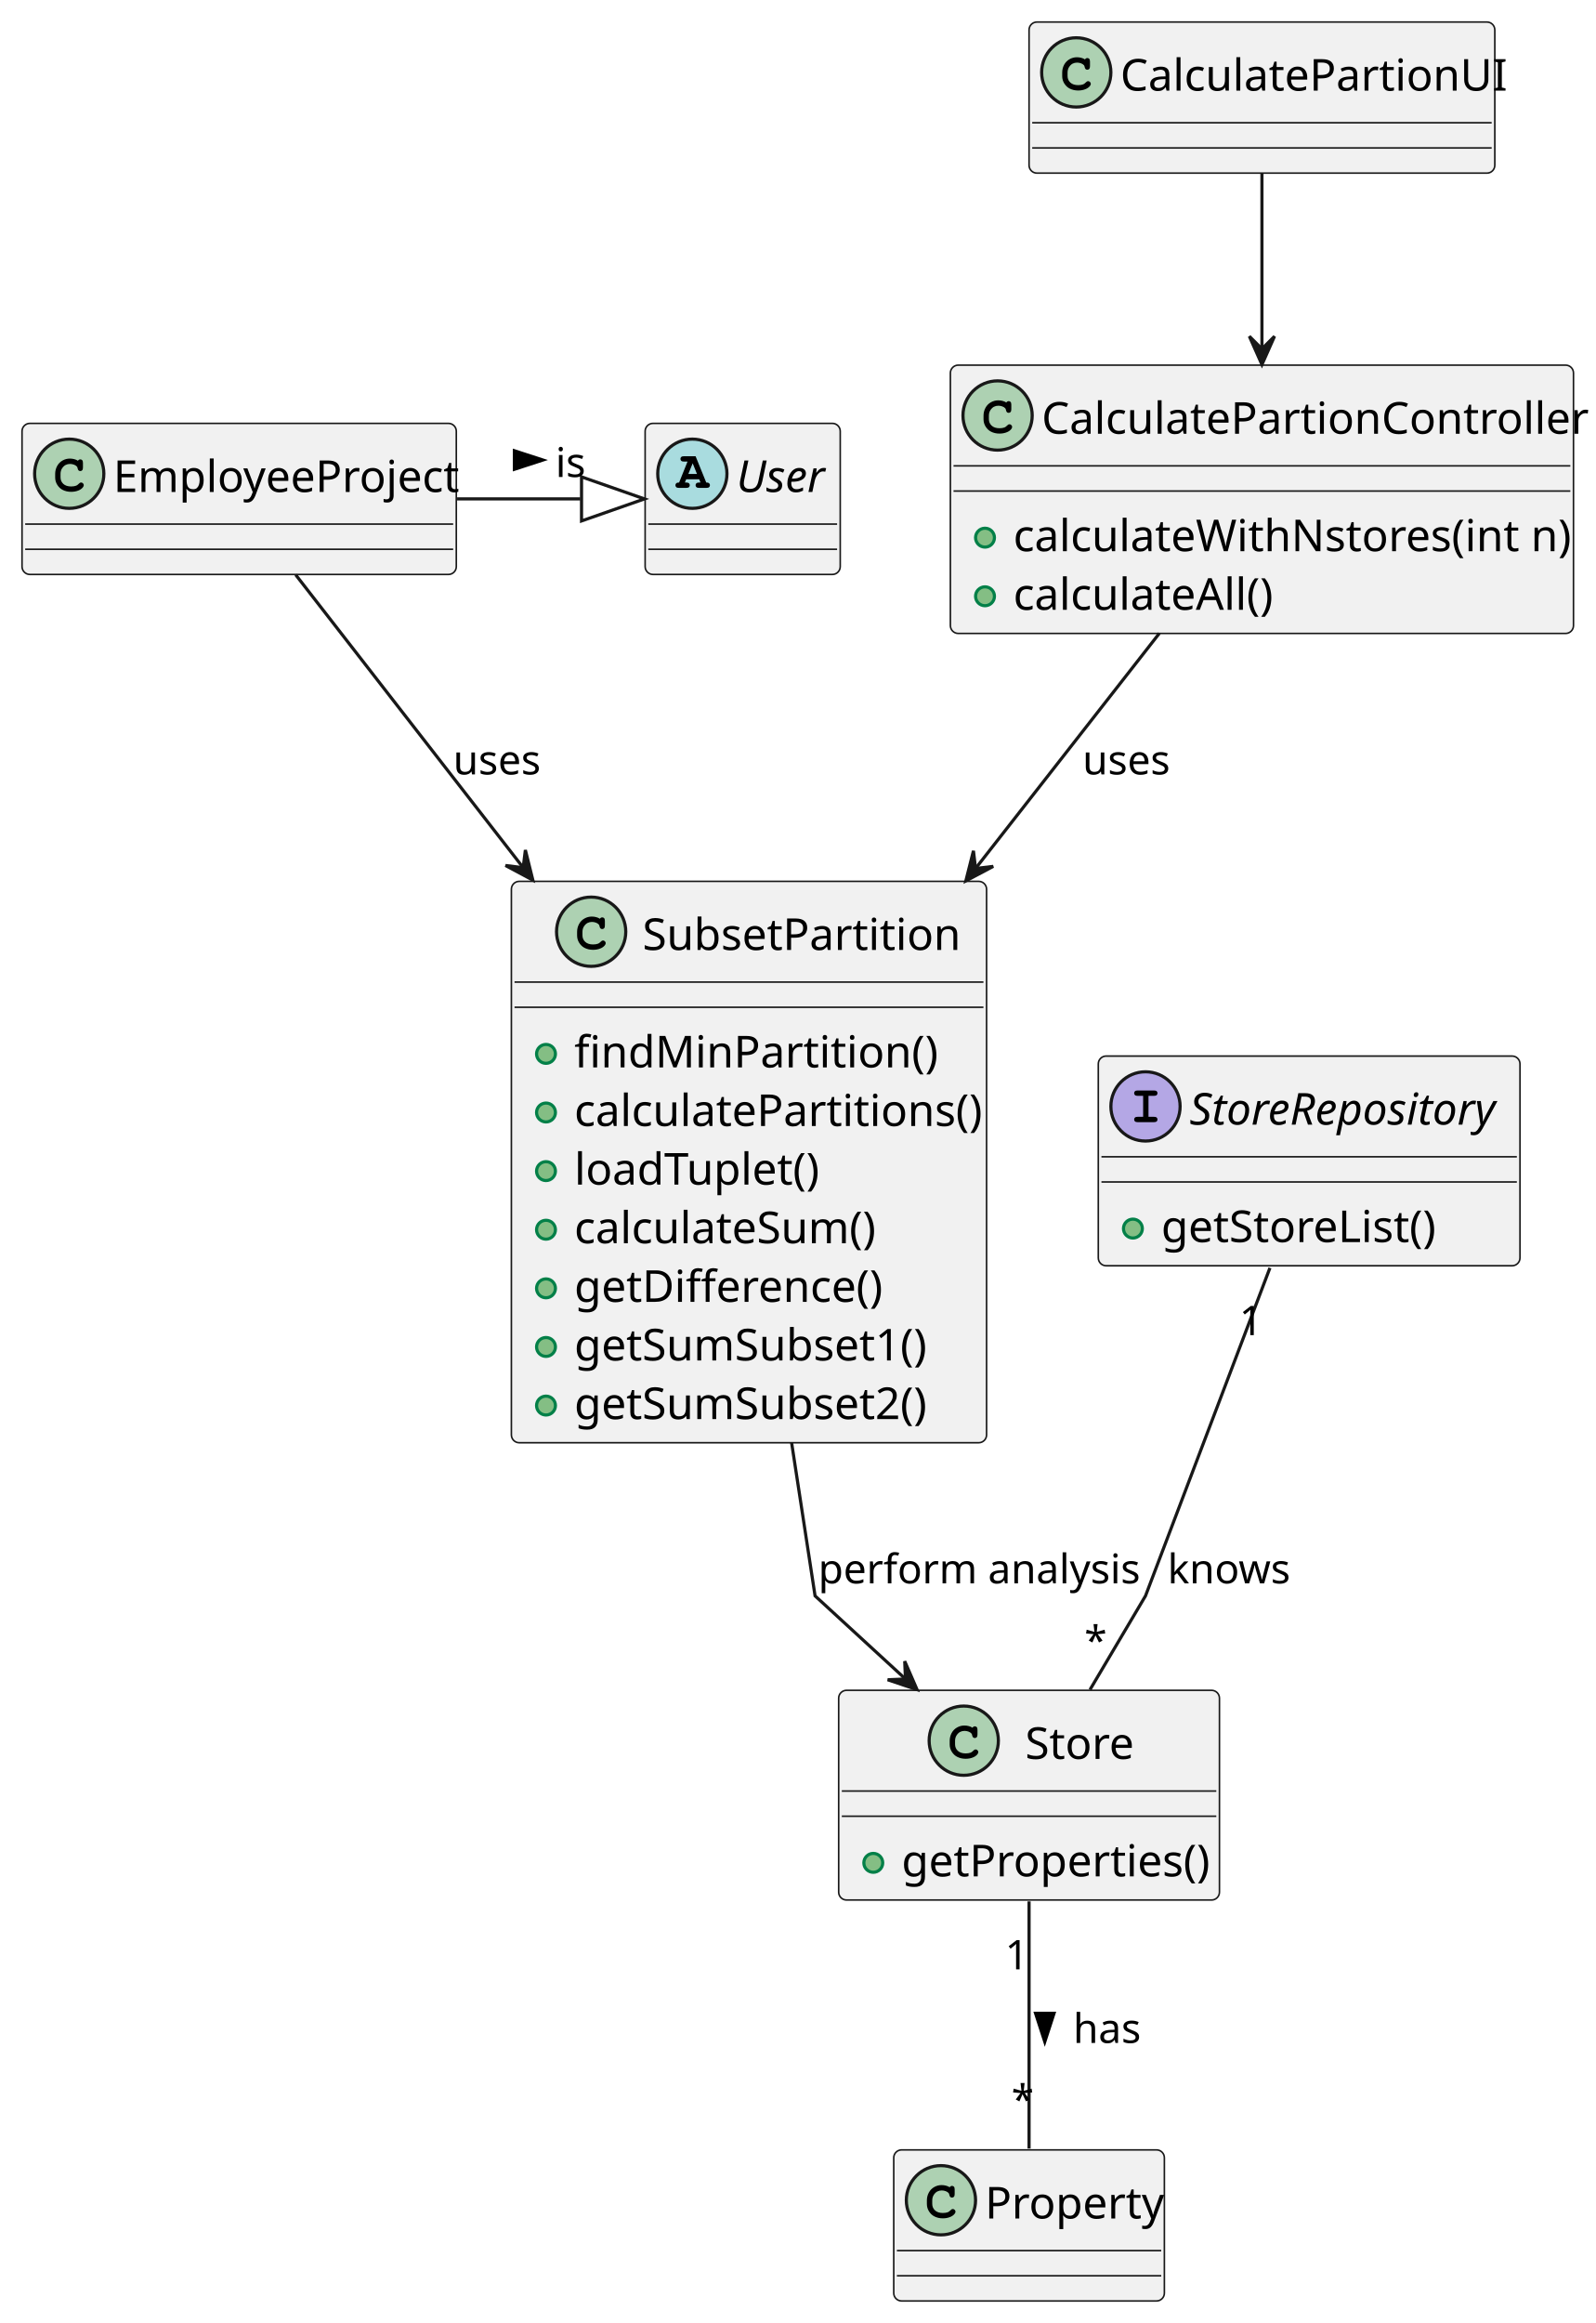
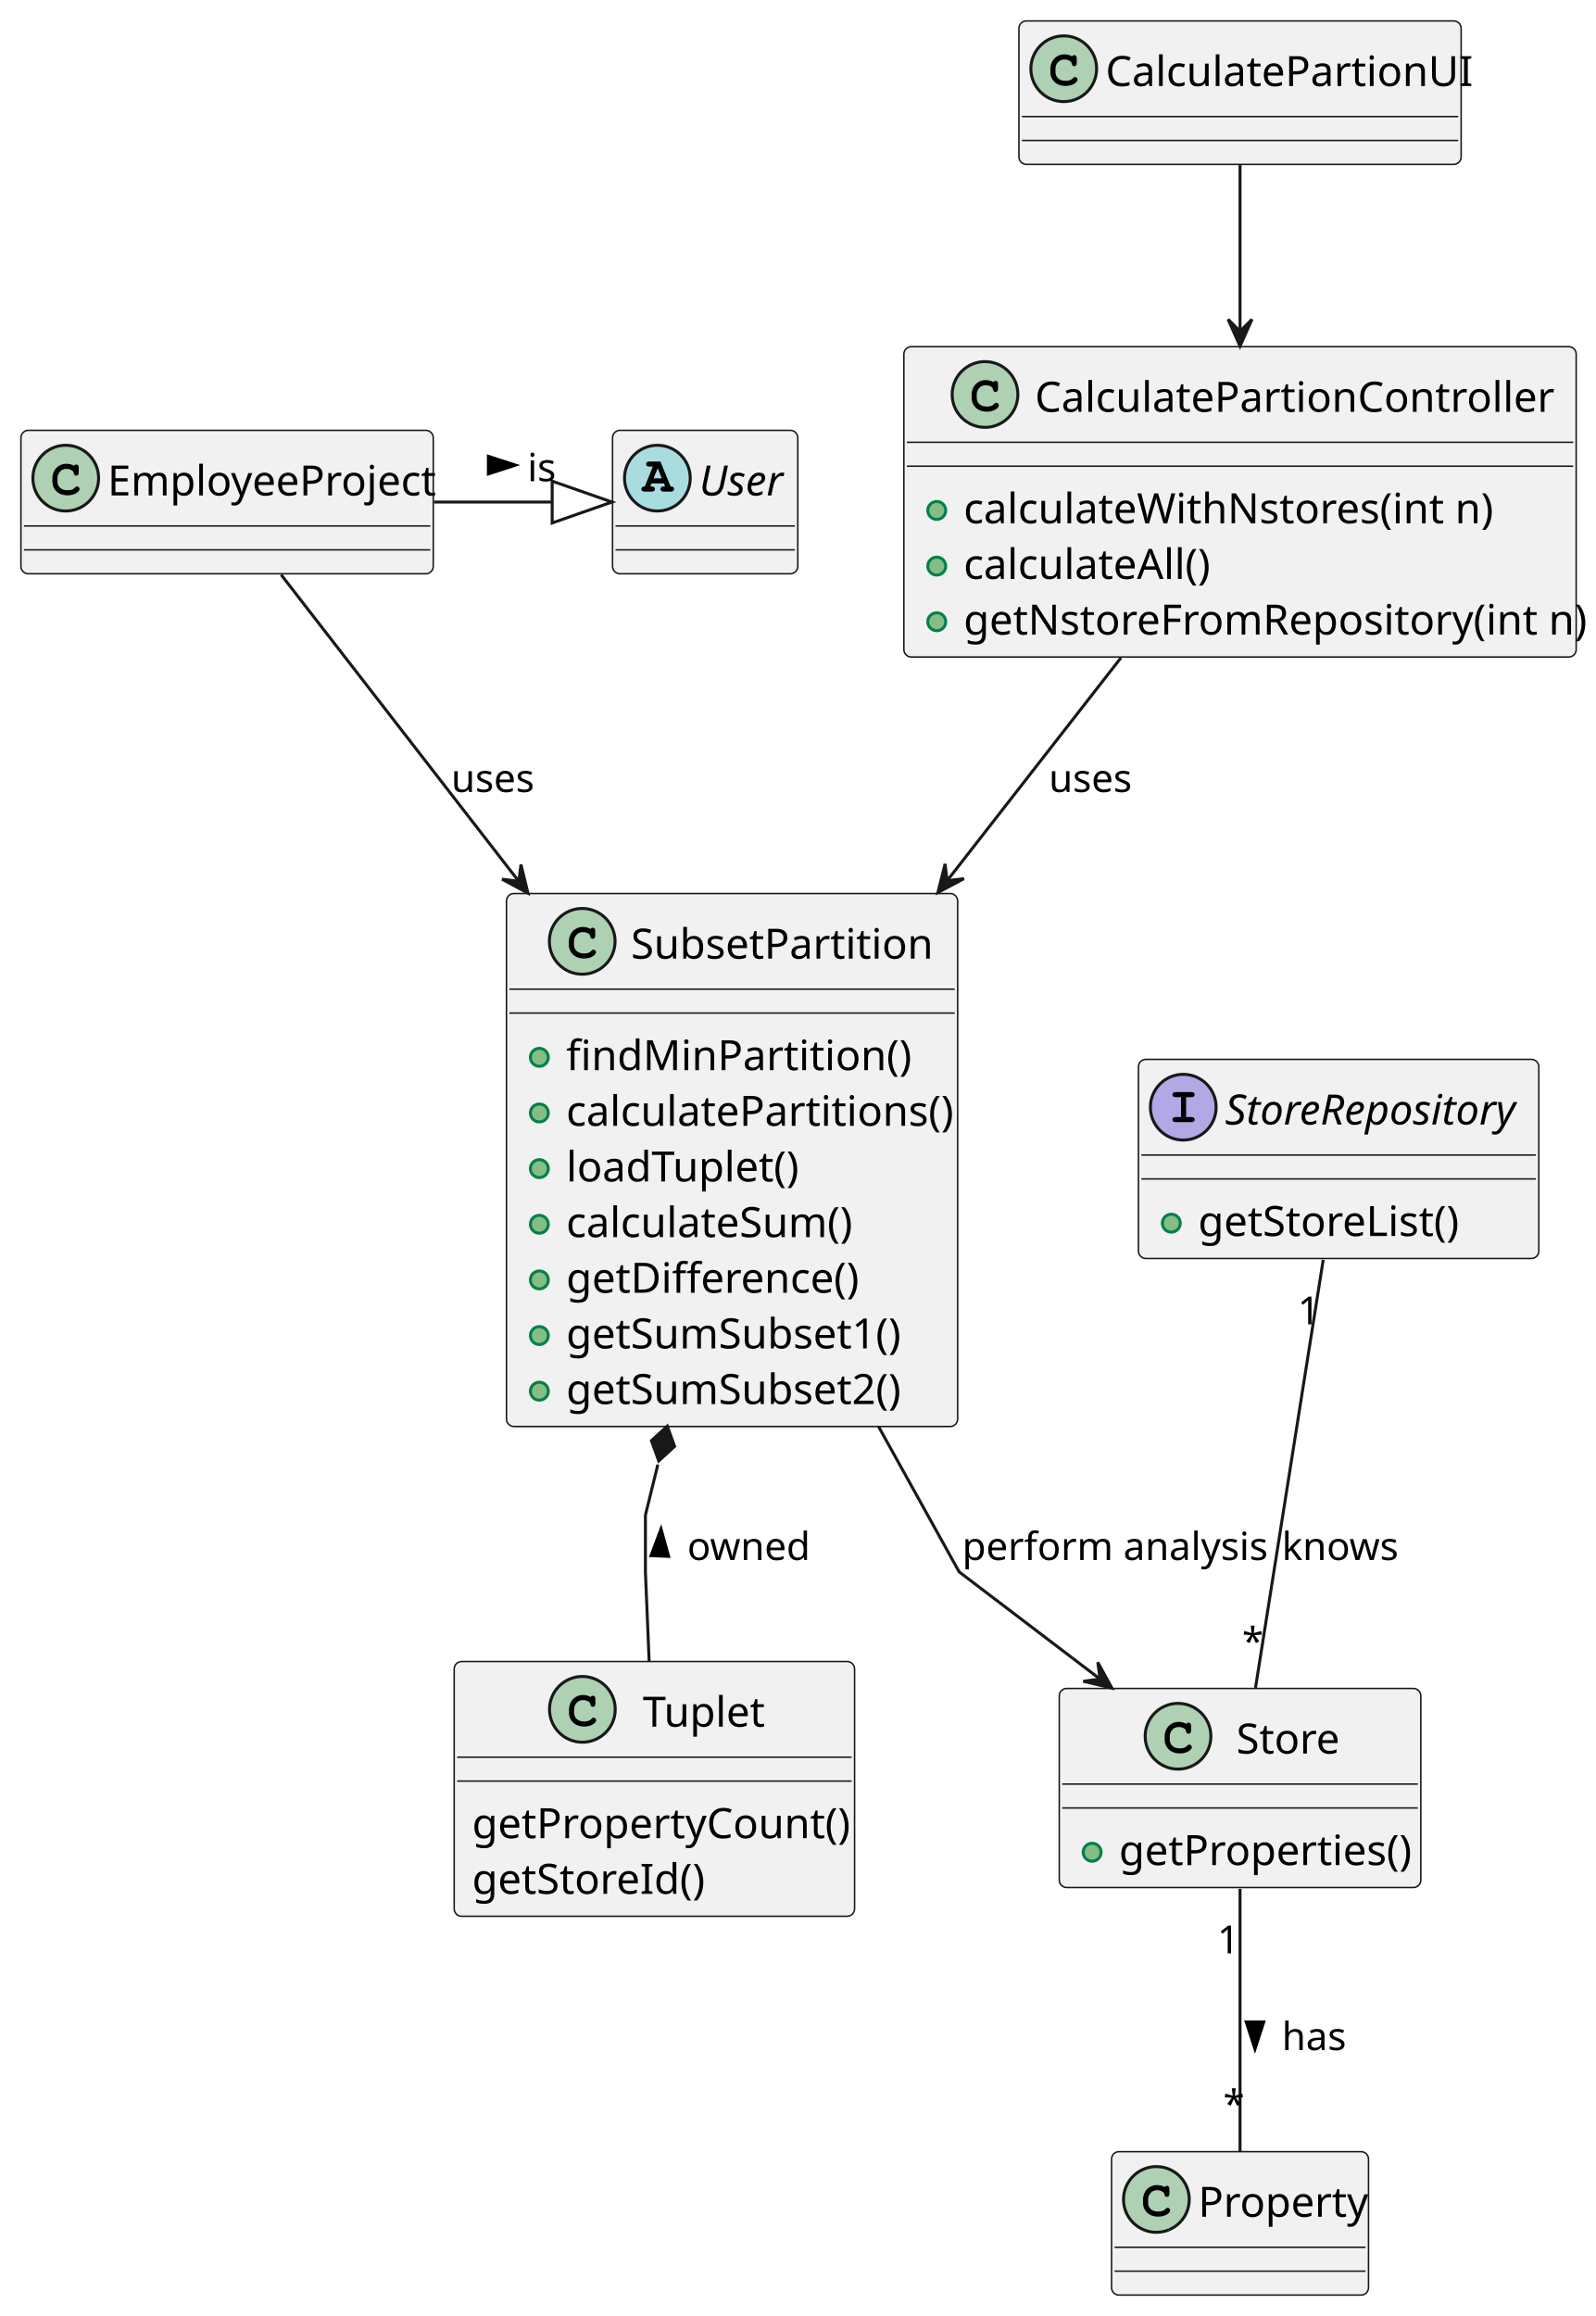
- <svg xmlns="http://www.w3.org/2000/svg" contentStyleType="text/css" height="738px" preserveAspectRatio="none" style="width:507px;height:738px;background:#FFFFFF;" version="1.1" viewBox="0 0 507 738" width="507px" zoomAndPan="magnify">
+ <svg xmlns="http://www.w3.org/2000/svg" contentStyleType="text/css" height="775px" preserveAspectRatio="none" style="width:534px;height:775px;background:#FFFFFF;" version="1.1" viewBox="0 0 534 775" width="534px" zoomAndPan="magnify">
  <defs />
  <g>
    <g id="elem_CalculatePartionUI">
-       <rect codeLine="7" fill="#F1F1F1" height="48" id="CalculatePartionUI" rx="2.5" ry="2.5" style="stroke:#181818;stroke-width:0.5;" width="148" x="327" y="7" />
-       <ellipse cx="342" cy="23" fill="#ADD1B2" rx="11" ry="11" style="stroke:#181818;stroke-width:1.0;" />
-       <path d="M344.766,18.875 Q344.922,18.656 345.109,18.547 Q345.297,18.438 345.516,18.438 Q345.891,18.438 346.125,18.703 Q346.359,18.953 346.359,19.562 L346.359,21.016 Q346.359,21.625 346.125,21.891 Q345.891,22.156 345.516,22.156 Q345.172,22.156 344.969,21.953 Q344.766,21.766 344.656,21.25 Q344.609,20.891 344.422,20.703 Q344.094,20.328 343.484,20.109 Q342.875,19.891 342.25,19.891 Q341.484,19.891 340.844,20.219 Q340.219,20.547 339.719,21.297 Q339.234,22.047 339.234,23.078 L339.234,24.172 Q339.234,25.406 340.125,26.234 Q341.016,27.047 342.609,27.047 Q343.547,27.047 344.203,26.797 Q344.594,26.641 345.016,26.203 Q345.281,25.938 345.422,25.859 Q345.578,25.781 345.781,25.781 Q346.109,25.781 346.359,26.047 Q346.625,26.297 346.625,26.641 Q346.625,26.984 346.281,27.391 Q345.781,27.969 344.984,28.297 Q343.906,28.75 342.609,28.75 Q341.094,28.75 339.891,28.125 Q338.906,27.625 338.219,26.562 Q337.531,25.484 337.531,24.203 L337.531,23.047 Q337.531,21.719 338.141,20.578 Q338.766,19.422 339.859,18.812 Q340.953,18.188 342.188,18.188 Q342.922,18.188 343.562,18.359 Q344.219,18.516 344.766,18.875 Z " fill="#000000" />
-       <text fill="#000000" font-family="sans-serif" font-size="14" lengthAdjust="spacing" textLength="116" x="356" y="28.797">CalculatePartionUI</text>
-       <line style="stroke:#181818;stroke-width:0.5;" x1="328" x2="474" y1="39" y2="39" />
-       <line style="stroke:#181818;stroke-width:0.5;" x1="328" x2="474" y1="47" y2="47" />
+       <rect codeLine="7" fill="#F1F1F1" height="48" id="CalculatePartionUI" rx="2.5" ry="2.5" style="stroke:#181818;stroke-width:0.5;" width="148" x="341" y="7" />
+       <ellipse cx="356" cy="23" fill="#ADD1B2" rx="11" ry="11" style="stroke:#181818;stroke-width:1.0;" />
+       <path d="M358.766,18.875 Q358.922,18.656 359.109,18.547 Q359.297,18.438 359.516,18.438 Q359.891,18.438 360.125,18.703 Q360.359,18.953 360.359,19.562 L360.359,21.016 Q360.359,21.625 360.125,21.891 Q359.891,22.156 359.516,22.156 Q359.172,22.156 358.969,21.953 Q358.766,21.766 358.656,21.25 Q358.609,20.891 358.422,20.703 Q358.094,20.328 357.484,20.109 Q356.875,19.891 356.25,19.891 Q355.484,19.891 354.844,20.219 Q354.219,20.547 353.719,21.297 Q353.234,22.047 353.234,23.078 L353.234,24.172 Q353.234,25.406 354.125,26.234 Q355.016,27.047 356.609,27.047 Q357.547,27.047 358.203,26.797 Q358.594,26.641 359.016,26.203 Q359.281,25.938 359.422,25.859 Q359.578,25.781 359.781,25.781 Q360.109,25.781 360.359,26.047 Q360.625,26.297 360.625,26.641 Q360.625,26.984 360.281,27.391 Q359.781,27.969 358.984,28.297 Q357.906,28.75 356.609,28.75 Q355.094,28.75 353.891,28.125 Q352.906,27.625 352.219,26.562 Q351.531,25.484 351.531,24.203 L351.531,23.047 Q351.531,21.719 352.141,20.578 Q352.766,19.422 353.859,18.812 Q354.953,18.188 356.188,18.188 Q356.922,18.188 357.562,18.359 Q358.219,18.516 358.766,18.875 Z " fill="#000000" />
+       <text fill="#000000" font-family="sans-serif" font-size="14" lengthAdjust="spacing" textLength="116" x="370" y="28.797">CalculatePartionUI</text>
+       <line style="stroke:#181818;stroke-width:0.5;" x1="342" x2="488" y1="39" y2="39" />
+       <line style="stroke:#181818;stroke-width:0.5;" x1="342" x2="488" y1="47" y2="47" />
    </g>
    <g id="elem_CalculatePartionController">
-       <rect codeLine="10" fill="#F1F1F1" height="85.242" id="CalculatePartionController" rx="2.5" ry="2.5" style="stroke:#181818;stroke-width:0.5;" width="198" x="302" y="116" />
-       <ellipse cx="317" cy="132" fill="#ADD1B2" rx="11" ry="11" style="stroke:#181818;stroke-width:1.0;" />
-       <path d="M319.766,127.875 Q319.922,127.656 320.109,127.547 Q320.297,127.438 320.516,127.438 Q320.891,127.438 321.125,127.703 Q321.359,127.953 321.359,128.562 L321.359,130.016 Q321.359,130.625 321.125,130.891 Q320.891,131.156 320.516,131.156 Q320.172,131.156 319.969,130.953 Q319.766,130.766 319.656,130.25 Q319.609,129.891 319.422,129.703 Q319.094,129.328 318.484,129.109 Q317.875,128.891 317.25,128.891 Q316.484,128.891 315.844,129.219 Q315.219,129.547 314.719,130.297 Q314.234,131.047 314.234,132.078 L314.234,133.172 Q314.234,134.406 315.125,135.234 Q316.016,136.047 317.609,136.047 Q318.547,136.047 319.203,135.797 Q319.594,135.641 320.016,135.203 Q320.281,134.938 320.422,134.859 Q320.578,134.781 320.781,134.781 Q321.109,134.781 321.359,135.047 Q321.625,135.297 321.625,135.641 Q321.625,135.984 321.281,136.391 Q320.781,136.969 319.984,137.297 Q318.906,137.75 317.609,137.75 Q316.094,137.75 314.891,137.125 Q313.906,136.625 313.219,135.562 Q312.531,134.484 312.531,133.203 L312.531,132.047 Q312.531,130.719 313.141,129.578 Q313.766,128.422 314.859,127.812 Q315.953,127.188 317.188,127.188 Q317.922,127.188 318.562,127.359 Q319.219,127.516 319.766,127.875 Z " fill="#000000" />
-       <text fill="#000000" font-family="sans-serif" font-size="14" lengthAdjust="spacing" textLength="166" x="331" y="137.797">CalculatePartionController</text>
-       <line style="stroke:#181818;stroke-width:0.5;" x1="303" x2="499" y1="148" y2="148" />
-       <line style="stroke:#181818;stroke-width:0.5;" x1="303" x2="499" y1="156" y2="156" />
-       <ellipse cx="313" cy="170.81" fill="#84BE84" rx="3" ry="3" style="stroke:#038048;stroke-width:1.0;" />
-       <text fill="#000000" font-family="sans-serif" font-size="14" lengthAdjust="spacing" textLength="169" x="322" y="175.107">calculateWithNstores(int n)</text>
-       <ellipse cx="313" cy="189.432" fill="#84BE84" rx="3" ry="3" style="stroke:#038048;stroke-width:1.0;" />
-       <text fill="#000000" font-family="sans-serif" font-size="14" lengthAdjust="spacing" textLength="81" x="322" y="193.728">calculateAll()</text>
+       <rect codeLine="10" fill="#F1F1F1" height="103.863" id="CalculatePartionController" rx="2.5" ry="2.5" style="stroke:#181818;stroke-width:0.5;" width="225" x="302.5" y="116" />
+       <ellipse cx="329.65" cy="132" fill="#ADD1B2" rx="11" ry="11" style="stroke:#181818;stroke-width:1.0;" />
+       <path d="M332.416,127.875 Q332.572,127.656 332.759,127.547 Q332.947,127.438 333.166,127.438 Q333.541,127.438 333.775,127.703 Q334.009,127.953 334.009,128.562 L334.009,130.016 Q334.009,130.625 333.775,130.891 Q333.541,131.156 333.166,131.156 Q332.822,131.156 332.619,130.953 Q332.416,130.766 332.306,130.25 Q332.259,129.891 332.072,129.703 Q331.744,129.328 331.134,129.109 Q330.525,128.891 329.9,128.891 Q329.134,128.891 328.494,129.219 Q327.869,129.547 327.369,130.297 Q326.884,131.047 326.884,132.078 L326.884,133.172 Q326.884,134.406 327.775,135.234 Q328.666,136.047 330.259,136.047 Q331.197,136.047 331.853,135.797 Q332.244,135.641 332.666,135.203 Q332.931,134.938 333.072,134.859 Q333.228,134.781 333.431,134.781 Q333.759,134.781 334.009,135.047 Q334.275,135.297 334.275,135.641 Q334.275,135.984 333.931,136.391 Q333.431,136.969 332.634,137.297 Q331.556,137.75 330.259,137.75 Q328.744,137.75 327.541,137.125 Q326.556,136.625 325.869,135.562 Q325.181,134.484 325.181,133.203 L325.181,132.047 Q325.181,130.719 325.791,129.578 Q326.416,128.422 327.509,127.812 Q328.603,127.188 329.837,127.188 Q330.572,127.188 331.212,127.359 Q331.869,127.516 332.416,127.875 Z " fill="#000000" />
+       <text fill="#000000" font-family="sans-serif" font-size="14" lengthAdjust="spacing" textLength="166" x="346.35" y="137.797">CalculatePartionController</text>
+       <line style="stroke:#181818;stroke-width:0.5;" x1="303.5" x2="526.5" y1="148" y2="148" />
+       <line style="stroke:#181818;stroke-width:0.5;" x1="303.5" x2="526.5" y1="156" y2="156" />
+       <ellipse cx="313.5" cy="170.81" fill="#84BE84" rx="3" ry="3" style="stroke:#038048;stroke-width:1.0;" />
+       <text fill="#000000" font-family="sans-serif" font-size="14" lengthAdjust="spacing" textLength="169" x="322.5" y="175.107">calculateWithNstores(int n)</text>
+       <ellipse cx="313.5" cy="189.432" fill="#84BE84" rx="3" ry="3" style="stroke:#038048;stroke-width:1.0;" />
+       <text fill="#000000" font-family="sans-serif" font-size="14" lengthAdjust="spacing" textLength="81" x="322.5" y="193.728">calculateAll()</text>
+       <ellipse cx="313.5" cy="208.053" fill="#84BE84" rx="3" ry="3" style="stroke:#038048;stroke-width:1.0;" />
+       <text fill="#000000" font-family="sans-serif" font-size="14" lengthAdjust="spacing" textLength="199" x="322.5" y="212.35">getNstoreFromRepository(int n)</text>
    </g>
    <g id="elem_EmployeeProject">
-       <rect codeLine="16" fill="#F1F1F1" height="48" id="EmployeeProject" rx="2.5" ry="2.5" style="stroke:#181818;stroke-width:0.5;" width="138" x="7" y="134.5" />
-       <ellipse cx="22" cy="150.5" fill="#ADD1B2" rx="11" ry="11" style="stroke:#181818;stroke-width:1.0;" />
-       <path d="M24.766,146.375 Q24.922,146.156 25.109,146.047 Q25.297,145.938 25.516,145.938 Q25.891,145.938 26.125,146.203 Q26.359,146.453 26.359,147.062 L26.359,148.516 Q26.359,149.125 26.125,149.391 Q25.891,149.656 25.516,149.656 Q25.172,149.656 24.969,149.453 Q24.766,149.266 24.656,148.75 Q24.609,148.391 24.422,148.203 Q24.094,147.828 23.484,147.609 Q22.875,147.391 22.25,147.391 Q21.484,147.391 20.844,147.719 Q20.219,148.047 19.719,148.797 Q19.234,149.547 19.234,150.578 L19.234,151.672 Q19.234,152.906 20.125,153.734 Q21.016,154.547 22.609,154.547 Q23.547,154.547 24.203,154.297 Q24.594,154.141 25.016,153.703 Q25.281,153.438 25.422,153.359 Q25.578,153.281 25.781,153.281 Q26.109,153.281 26.359,153.547 Q26.625,153.797 26.625,154.141 Q26.625,154.484 26.281,154.891 Q25.781,155.469 24.984,155.797 Q23.906,156.25 22.609,156.25 Q21.094,156.25 19.891,155.625 Q18.906,155.125 18.219,154.062 Q17.531,152.984 17.531,151.703 L17.531,150.547 Q17.531,149.219 18.141,148.078 Q18.766,146.922 19.859,146.312 Q20.953,145.688 22.188,145.688 Q22.922,145.688 23.562,145.859 Q24.219,146.016 24.766,146.375 Z " fill="#000000" />
-       <text fill="#000000" font-family="sans-serif" font-size="14" lengthAdjust="spacing" textLength="106" x="36" y="156.297">EmployeeProject</text>
-       <line style="stroke:#181818;stroke-width:0.5;" x1="8" x2="144" y1="166.5" y2="166.5" />
-       <line style="stroke:#181818;stroke-width:0.5;" x1="8" x2="144" y1="174.5" y2="174.5" />
+       <rect codeLine="17" fill="#F1F1F1" height="48" id="EmployeeProject" rx="2.5" ry="2.5" style="stroke:#181818;stroke-width:0.5;" width="138" x="7" y="144" />
+       <ellipse cx="22" cy="160" fill="#ADD1B2" rx="11" ry="11" style="stroke:#181818;stroke-width:1.0;" />
+       <path d="M24.766,155.875 Q24.922,155.656 25.109,155.547 Q25.297,155.438 25.516,155.438 Q25.891,155.438 26.125,155.703 Q26.359,155.953 26.359,156.562 L26.359,158.016 Q26.359,158.625 26.125,158.891 Q25.891,159.156 25.516,159.156 Q25.172,159.156 24.969,158.953 Q24.766,158.766 24.656,158.25 Q24.609,157.891 24.422,157.703 Q24.094,157.328 23.484,157.109 Q22.875,156.891 22.25,156.891 Q21.484,156.891 20.844,157.219 Q20.219,157.547 19.719,158.297 Q19.234,159.047 19.234,160.078 L19.234,161.172 Q19.234,162.406 20.125,163.234 Q21.016,164.047 22.609,164.047 Q23.547,164.047 24.203,163.797 Q24.594,163.641 25.016,163.203 Q25.281,162.938 25.422,162.859 Q25.578,162.781 25.781,162.781 Q26.109,162.781 26.359,163.047 Q26.625,163.297 26.625,163.641 Q26.625,163.984 26.281,164.391 Q25.781,164.969 24.984,165.297 Q23.906,165.75 22.609,165.75 Q21.094,165.75 19.891,165.125 Q18.906,164.625 18.219,163.562 Q17.531,162.484 17.531,161.203 L17.531,160.047 Q17.531,158.719 18.141,157.578 Q18.766,156.422 19.859,155.812 Q20.953,155.188 22.188,155.188 Q22.922,155.188 23.562,155.359 Q24.219,155.516 24.766,155.875 Z " fill="#000000" />
+       <text fill="#000000" font-family="sans-serif" font-size="14" lengthAdjust="spacing" textLength="106" x="36" y="165.797">EmployeeProject</text>
+       <line style="stroke:#181818;stroke-width:0.5;" x1="8" x2="144" y1="176" y2="176" />
+       <line style="stroke:#181818;stroke-width:0.5;" x1="8" x2="144" y1="184" y2="184" />
    </g>
    <g id="elem_User">
-       <rect codeLine="18" fill="#F1F1F1" height="48" id="User" rx="2.5" ry="2.5" style="stroke:#181818;stroke-width:0.5;" width="62" x="205" y="134.5" />
-       <ellipse cx="220" cy="150.5" fill="#A9DCDF" rx="11" ry="11" style="stroke:#181818;stroke-width:1.0;" />
-       <path d="M222.188,152.266 L218.047,152.266 L217.625,153.297 L218.047,153.297 Q218.656,153.297 218.922,153.531 Q219.188,153.766 219.188,154.156 Q219.188,154.531 218.922,154.766 Q218.656,155 218.047,155 L215.75,155 Q215.141,155 214.891,154.766 Q214.625,154.531 214.625,154.141 Q214.625,153.766 214.906,153.531 Q215.172,153.281 215.797,153.297 L218.469,146.641 L217.359,146.641 Q216.75,146.641 216.484,146.406 Q216.219,146.172 216.219,145.781 Q216.219,145.406 216.484,145.172 Q216.75,144.938 217.359,144.938 L221.031,144.938 L224.422,153.297 Q225.016,153.297 225.203,153.438 Q225.594,153.703 225.594,154.156 Q225.594,154.531 225.328,154.766 Q225.078,155 224.469,155 L222.172,155 Q221.562,155 221.297,154.766 Q221.031,154.531 221.031,154.141 Q221.031,153.766 221.297,153.531 Q221.562,153.297 222.172,153.297 L222.594,153.297 L222.188,152.266 Z M221.469,150.562 L220.109,147.188 L218.734,150.562 L221.469,150.562 Z " fill="#000000" />
-       <text fill="#000000" font-family="sans-serif" font-size="14" font-style="italic" lengthAdjust="spacing" textLength="30" x="234" y="156.297">User</text>
-       <line style="stroke:#181818;stroke-width:0.5;" x1="206" x2="266" y1="166.5" y2="166.5" />
-       <line style="stroke:#181818;stroke-width:0.5;" x1="206" x2="266" y1="174.5" y2="174.5" />
+       <rect codeLine="19" fill="#F1F1F1" height="48" id="User" rx="2.5" ry="2.5" style="stroke:#181818;stroke-width:0.5;" width="62" x="205" y="144" />
+       <ellipse cx="220" cy="160" fill="#A9DCDF" rx="11" ry="11" style="stroke:#181818;stroke-width:1.0;" />
+       <path d="M222.188,161.766 L218.047,161.766 L217.625,162.797 L218.047,162.797 Q218.656,162.797 218.922,163.031 Q219.188,163.266 219.188,163.656 Q219.188,164.031 218.922,164.266 Q218.656,164.5 218.047,164.5 L215.75,164.5 Q215.141,164.5 214.891,164.266 Q214.625,164.031 214.625,163.641 Q214.625,163.266 214.906,163.031 Q215.172,162.781 215.797,162.797 L218.469,156.141 L217.359,156.141 Q216.75,156.141 216.484,155.906 Q216.219,155.672 216.219,155.281 Q216.219,154.906 216.484,154.672 Q216.75,154.438 217.359,154.438 L221.031,154.438 L224.422,162.797 Q225.016,162.797 225.203,162.938 Q225.594,163.203 225.594,163.656 Q225.594,164.031 225.328,164.266 Q225.078,164.5 224.469,164.5 L222.172,164.5 Q221.562,164.5 221.297,164.266 Q221.031,164.031 221.031,163.641 Q221.031,163.266 221.297,163.031 Q221.562,162.797 222.172,162.797 L222.594,162.797 L222.188,161.766 Z M221.469,160.062 L220.109,156.688 L218.734,160.062 L221.469,160.062 Z " fill="#000000" />
+       <text fill="#000000" font-family="sans-serif" font-size="14" font-style="italic" lengthAdjust="spacing" textLength="30" x="234" y="165.797">User</text>
+       <line style="stroke:#181818;stroke-width:0.5;" x1="206" x2="266" y1="176" y2="176" />
+       <line style="stroke:#181818;stroke-width:0.5;" x1="206" x2="266" y1="184" y2="184" />
    </g>
    <g id="elem_Store">
-       <rect codeLine="22" fill="#F1F1F1" height="66.621" id="Store" rx="2.5" ry="2.5" style="stroke:#181818;stroke-width:0.5;" width="121" x="266.5" y="537" />
-       <ellipse cx="306.25" cy="553" fill="#ADD1B2" rx="11" ry="11" style="stroke:#181818;stroke-width:1.0;" />
-       <path d="M309.016,548.875 Q309.172,548.656 309.359,548.547 Q309.547,548.438 309.766,548.438 Q310.141,548.438 310.375,548.703 Q310.609,548.953 310.609,549.562 L310.609,551.016 Q310.609,551.625 310.375,551.891 Q310.141,552.156 309.766,552.156 Q309.422,552.156 309.219,551.953 Q309.016,551.766 308.906,551.25 Q308.859,550.891 308.672,550.703 Q308.344,550.328 307.734,550.109 Q307.125,549.891 306.5,549.891 Q305.734,549.891 305.094,550.219 Q304.469,550.547 303.969,551.297 Q303.484,552.047 303.484,553.078 L303.484,554.172 Q303.484,555.406 304.375,556.234 Q305.266,557.047 306.859,557.047 Q307.797,557.047 308.453,556.797 Q308.844,556.641 309.266,556.203 Q309.531,555.938 309.672,555.859 Q309.828,555.781 310.031,555.781 Q310.359,555.781 310.609,556.047 Q310.875,556.297 310.875,556.641 Q310.875,556.984 310.531,557.391 Q310.031,557.969 309.234,558.297 Q308.156,558.75 306.859,558.75 Q305.344,558.75 304.141,558.125 Q303.156,557.625 302.469,556.562 Q301.781,555.484 301.781,554.203 L301.781,553.047 Q301.781,551.719 302.391,550.578 Q303.016,549.422 304.109,548.812 Q305.203,548.188 306.438,548.188 Q307.172,548.188 307.812,548.359 Q308.469,548.516 309.016,548.875 Z " fill="#000000" />
-       <text fill="#000000" font-family="sans-serif" font-size="14" lengthAdjust="spacing" textLength="34" x="325.75" y="558.797">Store</text>
-       <line style="stroke:#181818;stroke-width:0.5;" x1="267.5" x2="386.5" y1="569" y2="569" />
-       <line style="stroke:#181818;stroke-width:0.5;" x1="267.5" x2="386.5" y1="577" y2="577" />
-       <ellipse cx="277.5" cy="591.811" fill="#84BE84" rx="3" ry="3" style="stroke:#038048;stroke-width:1.0;" />
-       <text fill="#000000" font-family="sans-serif" font-size="14" lengthAdjust="spacing" textLength="95" x="286.5" y="596.107">getProperties()</text>
+       <rect codeLine="23" fill="#F1F1F1" height="66.621" id="Store" rx="2.5" ry="2.5" style="stroke:#181818;stroke-width:0.5;" width="121" x="354.5" y="565" />
+       <ellipse cx="394.25" cy="581" fill="#ADD1B2" rx="11" ry="11" style="stroke:#181818;stroke-width:1.0;" />
+       <path d="M397.016,576.875 Q397.172,576.656 397.359,576.547 Q397.547,576.438 397.766,576.438 Q398.141,576.438 398.375,576.703 Q398.609,576.953 398.609,577.562 L398.609,579.016 Q398.609,579.625 398.375,579.891 Q398.141,580.156 397.766,580.156 Q397.422,580.156 397.219,579.953 Q397.016,579.766 396.906,579.25 Q396.859,578.891 396.672,578.703 Q396.344,578.328 395.734,578.109 Q395.125,577.891 394.5,577.891 Q393.734,577.891 393.094,578.219 Q392.469,578.547 391.969,579.297 Q391.484,580.047 391.484,581.078 L391.484,582.172 Q391.484,583.406 392.375,584.234 Q393.266,585.047 394.859,585.047 Q395.797,585.047 396.453,584.797 Q396.844,584.641 397.266,584.203 Q397.531,583.938 397.672,583.859 Q397.828,583.781 398.031,583.781 Q398.359,583.781 398.609,584.047 Q398.875,584.297 398.875,584.641 Q398.875,584.984 398.531,585.391 Q398.031,585.969 397.234,586.297 Q396.156,586.75 394.859,586.75 Q393.344,586.75 392.141,586.125 Q391.156,585.625 390.469,584.562 Q389.781,583.484 389.781,582.203 L389.781,581.047 Q389.781,579.719 390.391,578.578 Q391.016,577.422 392.109,576.812 Q393.203,576.188 394.438,576.188 Q395.172,576.188 395.812,576.359 Q396.469,576.516 397.016,576.875 Z " fill="#000000" />
+       <text fill="#000000" font-family="sans-serif" font-size="14" lengthAdjust="spacing" textLength="34" x="413.75" y="586.797">Store</text>
+       <line style="stroke:#181818;stroke-width:0.5;" x1="355.5" x2="474.5" y1="597" y2="597" />
+       <line style="stroke:#181818;stroke-width:0.5;" x1="355.5" x2="474.5" y1="605" y2="605" />
+       <ellipse cx="365.5" cy="619.811" fill="#84BE84" rx="3" ry="3" style="stroke:#038048;stroke-width:1.0;" />
+       <text fill="#000000" font-family="sans-serif" font-size="14" lengthAdjust="spacing" textLength="95" x="374.5" y="624.107">getProperties()</text>
    </g>
    <g id="elem_Property">
-       <rect codeLine="26" fill="#F1F1F1" height="48" id="Property" rx="2.5" ry="2.5" style="stroke:#181818;stroke-width:0.5;" width="86" x="284" y="683" />
-       <ellipse cx="299" cy="699" fill="#ADD1B2" rx="11" ry="11" style="stroke:#181818;stroke-width:1.0;" />
-       <path d="M301.766,694.875 Q301.922,694.656 302.109,694.547 Q302.297,694.438 302.516,694.438 Q302.891,694.438 303.125,694.703 Q303.359,694.953 303.359,695.562 L303.359,697.016 Q303.359,697.625 303.125,697.891 Q302.891,698.156 302.516,698.156 Q302.172,698.156 301.969,697.953 Q301.766,697.766 301.656,697.25 Q301.609,696.891 301.422,696.703 Q301.094,696.328 300.484,696.109 Q299.875,695.891 299.25,695.891 Q298.484,695.891 297.844,696.219 Q297.219,696.547 296.719,697.297 Q296.234,698.047 296.234,699.078 L296.234,700.172 Q296.234,701.406 297.125,702.234 Q298.016,703.047 299.609,703.047 Q300.547,703.047 301.203,702.797 Q301.594,702.641 302.016,702.203 Q302.281,701.938 302.422,701.859 Q302.578,701.781 302.781,701.781 Q303.109,701.781 303.359,702.047 Q303.625,702.297 303.625,702.641 Q303.625,702.984 303.281,703.391 Q302.781,703.969 301.984,704.297 Q300.906,704.75 299.609,704.75 Q298.094,704.75 296.891,704.125 Q295.906,703.625 295.219,702.562 Q294.531,701.484 294.531,700.203 L294.531,699.047 Q294.531,697.719 295.141,696.578 Q295.766,695.422 296.859,694.812 Q297.953,694.188 299.188,694.188 Q299.922,694.188 300.562,694.359 Q301.219,694.516 301.766,694.875 Z " fill="#000000" />
-       <text fill="#000000" font-family="sans-serif" font-size="14" lengthAdjust="spacing" textLength="54" x="313" y="704.797">Property</text>
-       <line style="stroke:#181818;stroke-width:0.5;" x1="285" x2="369" y1="715" y2="715" />
-       <line style="stroke:#181818;stroke-width:0.5;" x1="285" x2="369" y1="723" y2="723" />
+       <rect codeLine="27" fill="#F1F1F1" height="48" id="Property" rx="2.5" ry="2.5" style="stroke:#181818;stroke-width:0.5;" width="86" x="372" y="720" />
+       <ellipse cx="387" cy="736" fill="#ADD1B2" rx="11" ry="11" style="stroke:#181818;stroke-width:1.0;" />
+       <path d="M389.766,731.875 Q389.922,731.656 390.109,731.547 Q390.297,731.438 390.516,731.438 Q390.891,731.438 391.125,731.703 Q391.359,731.953 391.359,732.562 L391.359,734.016 Q391.359,734.625 391.125,734.891 Q390.891,735.156 390.516,735.156 Q390.172,735.156 389.969,734.953 Q389.766,734.766 389.656,734.25 Q389.609,733.891 389.422,733.703 Q389.094,733.328 388.484,733.109 Q387.875,732.891 387.25,732.891 Q386.484,732.891 385.844,733.219 Q385.219,733.547 384.719,734.297 Q384.234,735.047 384.234,736.078 L384.234,737.172 Q384.234,738.406 385.125,739.234 Q386.016,740.047 387.609,740.047 Q388.547,740.047 389.203,739.797 Q389.594,739.641 390.016,739.203 Q390.281,738.938 390.422,738.859 Q390.578,738.781 390.781,738.781 Q391.109,738.781 391.359,739.047 Q391.625,739.297 391.625,739.641 Q391.625,739.984 391.281,740.391 Q390.781,740.969 389.984,741.297 Q388.906,741.75 387.609,741.75 Q386.094,741.75 384.891,741.125 Q383.906,740.625 383.219,739.562 Q382.531,738.484 382.531,737.203 L382.531,736.047 Q382.531,734.719 383.141,733.578 Q383.766,732.422 384.859,731.812 Q385.953,731.188 387.188,731.188 Q387.922,731.188 388.562,731.359 Q389.219,731.516 389.766,731.875 Z " fill="#000000" />
+       <text fill="#000000" font-family="sans-serif" font-size="14" lengthAdjust="spacing" textLength="54" x="401" y="741.797">Property</text>
+       <line style="stroke:#181818;stroke-width:0.5;" x1="373" x2="457" y1="752" y2="752" />
+       <line style="stroke:#181818;stroke-width:0.5;" x1="373" x2="457" y1="760" y2="760" />
    </g>
    <g id="elem_SubsetPartition">
-       <rect codeLine="29" fill="#F1F1F1" height="178.348" id="SubsetPartition" rx="2.5" ry="2.5" style="stroke:#181818;stroke-width:0.5;" width="151" x="162.5" y="280" />
-       <ellipse cx="187.85" cy="296" fill="#ADD1B2" rx="11" ry="11" style="stroke:#181818;stroke-width:1.0;" />
-       <path d="M190.616,291.875 Q190.772,291.656 190.959,291.547 Q191.147,291.438 191.366,291.438 Q191.741,291.438 191.975,291.703 Q192.209,291.953 192.209,292.562 L192.209,294.016 Q192.209,294.625 191.975,294.891 Q191.741,295.156 191.366,295.156 Q191.022,295.156 190.819,294.953 Q190.616,294.766 190.506,294.25 Q190.459,293.891 190.272,293.703 Q189.944,293.328 189.334,293.109 Q188.725,292.891 188.1,292.891 Q187.334,292.891 186.694,293.219 Q186.069,293.547 185.569,294.297 Q185.084,295.047 185.084,296.078 L185.084,297.172 Q185.084,298.406 185.975,299.234 Q186.866,300.047 188.459,300.047 Q189.397,300.047 190.053,299.797 Q190.444,299.641 190.866,299.203 Q191.131,298.938 191.272,298.859 Q191.428,298.781 191.631,298.781 Q191.959,298.781 192.209,299.047 Q192.475,299.297 192.475,299.641 Q192.475,299.984 192.131,300.391 Q191.631,300.969 190.834,301.297 Q189.756,301.75 188.459,301.75 Q186.944,301.75 185.741,301.125 Q184.756,300.625 184.069,299.562 Q183.381,298.484 183.381,297.203 L183.381,296.047 Q183.381,294.719 183.991,293.578 Q184.616,292.422 185.709,291.812 Q186.803,291.188 188.037,291.188 Q188.772,291.188 189.412,291.359 Q190.069,291.516 190.616,291.875 Z " fill="#000000" />
-       <text fill="#000000" font-family="sans-serif" font-size="14" lengthAdjust="spacing" textLength="96" x="204.15" y="301.797">SubsetPartition</text>
-       <line style="stroke:#181818;stroke-width:0.5;" x1="163.5" x2="312.5" y1="312" y2="312" />
-       <line style="stroke:#181818;stroke-width:0.5;" x1="163.5" x2="312.5" y1="320" y2="320" />
-       <ellipse cx="173.5" cy="334.81" fill="#84BE84" rx="3" ry="3" style="stroke:#038048;stroke-width:1.0;" />
-       <text fill="#000000" font-family="sans-serif" font-size="14" lengthAdjust="spacing" textLength="107" x="182.5" y="339.107">findMinPartition()</text>
-       <ellipse cx="173.5" cy="353.432" fill="#84BE84" rx="3" ry="3" style="stroke:#038048;stroke-width:1.0;" />
-       <text fill="#000000" font-family="sans-serif" font-size="14" lengthAdjust="spacing" textLength="125" x="182.5" y="357.728">calculatePartitions()</text>
-       <ellipse cx="173.5" cy="372.053" fill="#84BE84" rx="3" ry="3" style="stroke:#038048;stroke-width:1.0;" />
-       <text fill="#000000" font-family="sans-serif" font-size="14" lengthAdjust="spacing" textLength="77" x="182.5" y="376.35">loadTuplet()</text>
-       <ellipse cx="173.5" cy="390.674" fill="#84BE84" rx="3" ry="3" style="stroke:#038048;stroke-width:1.0;" />
-       <text fill="#000000" font-family="sans-serif" font-size="14" lengthAdjust="spacing" textLength="94" x="182.5" y="394.971">calculateSum()</text>
-       <ellipse cx="173.5" cy="409.295" fill="#84BE84" rx="3" ry="3" style="stroke:#038048;stroke-width:1.0;" />
-       <text fill="#000000" font-family="sans-serif" font-size="14" lengthAdjust="spacing" textLength="95" x="182.5" y="413.592">getDifference()</text>
-       <ellipse cx="173.5" cy="427.916" fill="#84BE84" rx="3" ry="3" style="stroke:#038048;stroke-width:1.0;" />
-       <text fill="#000000" font-family="sans-serif" font-size="14" lengthAdjust="spacing" textLength="110" x="182.5" y="432.213">getSumSubset1()</text>
-       <ellipse cx="173.5" cy="446.537" fill="#84BE84" rx="3" ry="3" style="stroke:#038048;stroke-width:1.0;" />
-       <text fill="#000000" font-family="sans-serif" font-size="14" lengthAdjust="spacing" textLength="110" x="182.5" y="450.834">getSumSubset2()</text>
+       <rect codeLine="30" fill="#F1F1F1" height="178.348" id="SubsetPartition" rx="2.5" ry="2.5" style="stroke:#181818;stroke-width:0.5;" width="151" x="169.5" y="299" />
+       <ellipse cx="194.85" cy="315" fill="#ADD1B2" rx="11" ry="11" style="stroke:#181818;stroke-width:1.0;" />
+       <path d="M197.616,310.875 Q197.772,310.656 197.959,310.547 Q198.147,310.438 198.366,310.438 Q198.741,310.438 198.975,310.703 Q199.209,310.953 199.209,311.562 L199.209,313.016 Q199.209,313.625 198.975,313.891 Q198.741,314.156 198.366,314.156 Q198.022,314.156 197.819,313.953 Q197.616,313.766 197.506,313.25 Q197.459,312.891 197.272,312.703 Q196.944,312.328 196.334,312.109 Q195.725,311.891 195.1,311.891 Q194.334,311.891 193.694,312.219 Q193.069,312.547 192.569,313.297 Q192.084,314.047 192.084,315.078 L192.084,316.172 Q192.084,317.406 192.975,318.234 Q193.866,319.047 195.459,319.047 Q196.397,319.047 197.053,318.797 Q197.444,318.641 197.866,318.203 Q198.131,317.938 198.272,317.859 Q198.428,317.781 198.631,317.781 Q198.959,317.781 199.209,318.047 Q199.475,318.297 199.475,318.641 Q199.475,318.984 199.131,319.391 Q198.631,319.969 197.834,320.297 Q196.756,320.75 195.459,320.75 Q193.944,320.75 192.741,320.125 Q191.756,319.625 191.069,318.562 Q190.381,317.484 190.381,316.203 L190.381,315.047 Q190.381,313.719 190.991,312.578 Q191.616,311.422 192.709,310.812 Q193.803,310.188 195.037,310.188 Q195.772,310.188 196.412,310.359 Q197.069,310.516 197.616,310.875 Z " fill="#000000" />
+       <text fill="#000000" font-family="sans-serif" font-size="14" lengthAdjust="spacing" textLength="96" x="211.15" y="320.797">SubsetPartition</text>
+       <line style="stroke:#181818;stroke-width:0.5;" x1="170.5" x2="319.5" y1="331" y2="331" />
+       <line style="stroke:#181818;stroke-width:0.5;" x1="170.5" x2="319.5" y1="339" y2="339" />
+       <ellipse cx="180.5" cy="353.81" fill="#84BE84" rx="3" ry="3" style="stroke:#038048;stroke-width:1.0;" />
+       <text fill="#000000" font-family="sans-serif" font-size="14" lengthAdjust="spacing" textLength="107" x="189.5" y="358.107">findMinPartition()</text>
+       <ellipse cx="180.5" cy="372.432" fill="#84BE84" rx="3" ry="3" style="stroke:#038048;stroke-width:1.0;" />
+       <text fill="#000000" font-family="sans-serif" font-size="14" lengthAdjust="spacing" textLength="125" x="189.5" y="376.728">calculatePartitions()</text>
+       <ellipse cx="180.5" cy="391.053" fill="#84BE84" rx="3" ry="3" style="stroke:#038048;stroke-width:1.0;" />
+       <text fill="#000000" font-family="sans-serif" font-size="14" lengthAdjust="spacing" textLength="77" x="189.5" y="395.35">loadTuplet()</text>
+       <ellipse cx="180.5" cy="409.674" fill="#84BE84" rx="3" ry="3" style="stroke:#038048;stroke-width:1.0;" />
+       <text fill="#000000" font-family="sans-serif" font-size="14" lengthAdjust="spacing" textLength="94" x="189.5" y="413.971">calculateSum()</text>
+       <ellipse cx="180.5" cy="428.295" fill="#84BE84" rx="3" ry="3" style="stroke:#038048;stroke-width:1.0;" />
+       <text fill="#000000" font-family="sans-serif" font-size="14" lengthAdjust="spacing" textLength="95" x="189.5" y="432.592">getDifference()</text>
+       <ellipse cx="180.5" cy="446.916" fill="#84BE84" rx="3" ry="3" style="stroke:#038048;stroke-width:1.0;" />
+       <text fill="#000000" font-family="sans-serif" font-size="14" lengthAdjust="spacing" textLength="110" x="189.5" y="451.213">getSumSubset1()</text>
+       <ellipse cx="180.5" cy="465.537" fill="#84BE84" rx="3" ry="3" style="stroke:#038048;stroke-width:1.0;" />
+       <text fill="#000000" font-family="sans-serif" font-size="14" lengthAdjust="spacing" textLength="110" x="189.5" y="469.834">getSumSubset2()</text>
+     </g>
+     <g id="elem_Tuplet">
+       <rect codeLine="39" fill="#F1F1F1" height="85.242" id="Tuplet" rx="2.5" ry="2.5" style="stroke:#181818;stroke-width:0.5;" width="134" x="152" y="556" />
+       <ellipse cx="194.9" cy="572" fill="#ADD1B2" rx="11" ry="11" style="stroke:#181818;stroke-width:1.0;" />
+       <path d="M197.666,567.875 Q197.822,567.656 198.009,567.547 Q198.197,567.438 198.416,567.438 Q198.791,567.438 199.025,567.703 Q199.259,567.953 199.259,568.562 L199.259,570.016 Q199.259,570.625 199.025,570.891 Q198.791,571.156 198.416,571.156 Q198.072,571.156 197.869,570.953 Q197.666,570.766 197.556,570.25 Q197.509,569.891 197.322,569.703 Q196.994,569.328 196.384,569.109 Q195.775,568.891 195.15,568.891 Q194.384,568.891 193.744,569.219 Q193.119,569.547 192.619,570.297 Q192.134,571.047 192.134,572.078 L192.134,573.172 Q192.134,574.406 193.025,575.234 Q193.916,576.047 195.509,576.047 Q196.447,576.047 197.103,575.797 Q197.494,575.641 197.916,575.203 Q198.181,574.938 198.322,574.859 Q198.478,574.781 198.681,574.781 Q199.009,574.781 199.259,575.047 Q199.525,575.297 199.525,575.641 Q199.525,575.984 199.181,576.391 Q198.681,576.969 197.884,577.297 Q196.806,577.75 195.509,577.75 Q193.994,577.75 192.791,577.125 Q191.806,576.625 191.119,575.562 Q190.431,574.484 190.431,573.203 L190.431,572.047 Q190.431,570.719 191.041,569.578 Q191.666,568.422 192.759,567.812 Q193.853,567.188 195.088,567.188 Q195.822,567.188 196.463,567.359 Q197.119,567.516 197.666,567.875 Z " fill="#000000" />
+       <text fill="#000000" font-family="sans-serif" font-size="14" lengthAdjust="spacing" textLength="40" x="215.1" y="577.797">Tuplet</text>
+       <line style="stroke:#181818;stroke-width:0.5;" x1="153" x2="285" y1="588" y2="588" />
+       <line style="stroke:#181818;stroke-width:0.5;" x1="153" x2="285" y1="596" y2="596" />
+       <text fill="#000000" font-family="sans-serif" font-size="14" lengthAdjust="spacing" textLength="122" x="158" y="615.107">getPropertyCount()</text>
+       <text fill="#000000" font-family="sans-serif" font-size="14" lengthAdjust="spacing" textLength="75" x="158" y="633.729">getStoreId()</text>
    </g>
    <g id="elem_StoreRepository">
-       <rect codeLine="39" fill="#F1F1F1" height="66.621" id="StoreRepository" rx="2.5" ry="2.5" style="stroke:#181818;stroke-width:0.5;" width="134" x="349" y="335.5" />
-       <ellipse cx="364" cy="351.5" fill="#B4A7E5" rx="11" ry="11" style="stroke:#181818;stroke-width:1.0;" />
-       <path d="M364.953,348.141 L364.953,354.797 L366.672,354.797 Q367.281,354.797 367.547,355.031 Q367.812,355.266 367.812,355.656 Q367.812,356.031 367.547,356.266 Q367.281,356.5 366.672,356.5 L361.531,356.5 Q360.922,356.5 360.656,356.266 Q360.391,356.031 360.391,355.641 Q360.391,355.266 360.656,355.031 Q360.922,354.797 361.531,354.797 L363.25,354.797 L363.25,348.141 L361.531,348.141 Q360.922,348.141 360.656,347.906 Q360.391,347.672 360.391,347.281 Q360.391,346.906 360.656,346.672 Q360.922,346.438 361.531,346.438 L366.672,346.438 Q367.281,346.438 367.547,346.672 Q367.812,346.906 367.812,347.281 Q367.812,347.672 367.547,347.906 Q367.281,348.141 366.672,348.141 L364.953,348.141 Z " fill="#000000" />
-       <text fill="#000000" font-family="sans-serif" font-size="14" font-style="italic" lengthAdjust="spacing" textLength="102" x="378" y="357.297">StoreRepository</text>
-       <line style="stroke:#181818;stroke-width:0.5;" x1="350" x2="482" y1="367.5" y2="367.5" />
-       <line style="stroke:#181818;stroke-width:0.5;" x1="350" x2="482" y1="375.5" y2="375.5" />
-       <ellipse cx="360" cy="390.31" fill="#84BE84" rx="3" ry="3" style="stroke:#038048;stroke-width:1.0;" />
-       <text fill="#000000" font-family="sans-serif" font-size="14" lengthAdjust="spacing" textLength="86" x="369" y="394.607">getStoreList()</text>
+       <rect codeLine="43" fill="#F1F1F1" height="66.621" id="StoreRepository" rx="2.5" ry="2.5" style="stroke:#181818;stroke-width:0.5;" width="134" x="381" y="354.5" />
+       <ellipse cx="396" cy="370.5" fill="#B4A7E5" rx="11" ry="11" style="stroke:#181818;stroke-width:1.0;" />
+       <path d="M396.953,367.141 L396.953,373.797 L398.672,373.797 Q399.281,373.797 399.547,374.031 Q399.812,374.266 399.812,374.656 Q399.812,375.031 399.547,375.266 Q399.281,375.5 398.672,375.5 L393.531,375.5 Q392.922,375.5 392.656,375.266 Q392.391,375.031 392.391,374.641 Q392.391,374.266 392.656,374.031 Q392.922,373.797 393.531,373.797 L395.25,373.797 L395.25,367.141 L393.531,367.141 Q392.922,367.141 392.656,366.906 Q392.391,366.672 392.391,366.281 Q392.391,365.906 392.656,365.672 Q392.922,365.438 393.531,365.438 L398.672,365.438 Q399.281,365.438 399.547,365.672 Q399.812,365.906 399.812,366.281 Q399.812,366.672 399.547,366.906 Q399.281,367.141 398.672,367.141 L396.953,367.141 Z " fill="#000000" />
+       <text fill="#000000" font-family="sans-serif" font-size="14" font-style="italic" lengthAdjust="spacing" textLength="102" x="410" y="376.297">StoreRepository</text>
+       <line style="stroke:#181818;stroke-width:0.5;" x1="382" x2="514" y1="386.5" y2="386.5" />
+       <line style="stroke:#181818;stroke-width:0.5;" x1="382" x2="514" y1="394.5" y2="394.5" />
+       <ellipse cx="392" cy="409.31" fill="#84BE84" rx="3" ry="3" style="stroke:#038048;stroke-width:1.0;" />
+       <text fill="#000000" font-family="sans-serif" font-size="14" lengthAdjust="spacing" textLength="86" x="401" y="413.607">getStoreList()</text>
    </g>
    <g id="link_StoreRepository_Store">
-       <path codeLine="42" d="M403.54,402.81 C388.16,443.35 364,507 364,507 C364,507 355.32,521.66 346.37,536.79 " fill="none" id="StoreRepository-Store" style="stroke:#181818;stroke-width:1.0;" />
-       <text fill="#000000" font-family="sans-serif" font-size="13" lengthAdjust="spacing" textLength="37" x="371" y="503.028">knows</text>
-       <text fill="#000000" font-family="sans-serif" font-size="13" lengthAdjust="spacing" textLength="7" x="393.797" y="424.168">1</text>
-       <text fill="#000000" font-family="sans-serif" font-size="13" lengthAdjust="spacing" textLength="5" x="344.586" y="525.836">*</text>
+       <path codeLine="46" d="M442.84,421.58 C436.66,460.63 426.36,525.7 420.17,564.81 " fill="none" id="StoreRepository-Store" style="stroke:#181818;stroke-width:1.0;" />
+       <text fill="#000000" font-family="sans-serif" font-size="13" lengthAdjust="spacing" textLength="37" x="429" y="522.028">knows</text>
+       <text fill="#000000" font-family="sans-serif" font-size="13" lengthAdjust="spacing" textLength="7" x="434.297" y="443.163">1</text>
+       <text fill="#000000" font-family="sans-serif" font-size="13" lengthAdjust="spacing" textLength="5" x="415.679" y="553.86">*</text>
    </g>
    <g id="link_Store_Property">
-       <path codeLine="43" d="M327,604.06 C327,628.32 327,660.86 327,682.59 " fill="none" id="Store-Property" style="stroke:#181818;stroke-width:1.0;" />
-       <polygon fill="#000000" points="332,648.645,334.939,639.6,329.061,639.6,332,648.645" style="stroke:#000000;stroke-width:1.0;" />
-       <text fill="#000000" font-family="sans-serif" font-size="13" lengthAdjust="spacing" textLength="21" x="341" y="649.028">has</text>
-       <text fill="#000000" font-family="sans-serif" font-size="13" lengthAdjust="spacing" textLength="7" x="319.377" y="625.64">1</text>
-       <text fill="#000000" font-family="sans-serif" font-size="13" lengthAdjust="spacing" textLength="5" x="321.391" y="671.632">*</text>
+       <path codeLine="47" d="M415,632.06 C415,658.85 415,696.16 415,719.95 " fill="none" id="Store-Property" style="stroke:#181818;stroke-width:1.0;" />
+       <polygon fill="#000000" points="420,685.645,422.939,676.6,417.061,676.6,420,685.645" style="stroke:#000000;stroke-width:1.0;" />
+       <text fill="#000000" font-family="sans-serif" font-size="13" lengthAdjust="spacing" textLength="21" x="429" y="686.028">has</text>
+       <text fill="#000000" font-family="sans-serif" font-size="13" lengthAdjust="spacing" textLength="7" x="407.377" y="653.64">1</text>
+       <text fill="#000000" font-family="sans-serif" font-size="13" lengthAdjust="spacing" textLength="5" x="409.359" y="708.675">*</text>
    </g>
    <g id="link_CalculatePartionUI_CalculatePartionController">
-       <path codeLine="45" d="M401,55.02 C401,70.54 401,91.58 401,110.55 " fill="none" id="CalculatePartionUI-to-CalculatePartionController" style="stroke:#181818;stroke-width:1.0;" />
-       <polygon fill="#181818" points="401,115.84,405,106.84,401,110.84,397,106.84,401,115.84" style="stroke:#181818;stroke-width:1.0;" />
+       <path codeLine="49" d="M415,55.21 C415,70.44 415,91.05 415,110.43 " fill="none" id="CalculatePartionUI-to-CalculatePartionController" style="stroke:#181818;stroke-width:1.0;" />
+       <polygon fill="#181818" points="415,115.86,419,106.86,415,110.86,411,106.86,415,115.86" style="stroke:#181818;stroke-width:1.0;" />
    </g>
    <g id="link_CalculatePartionController_SubsetPartition">
-       <path codeLine="46" d="M368.41,201.19 C351.65,222.62 330.52,249.66 310.17,275.68 " fill="none" id="CalculatePartionController-to-SubsetPartition" style="stroke:#181818;stroke-width:1.0;" />
-       <polygon fill="#181818" points="306.91,279.85,315.615,275.243,309.998,275.918,309.324,270.301,306.91,279.85" style="stroke:#181818;stroke-width:1.0;" />
-       <text fill="#000000" font-family="sans-serif" font-size="13" lengthAdjust="spacing" textLength="28" x="344" y="246.028">uses</text>
+       <path codeLine="50" d="M375.14,220.11 C357.82,242.33 336.96,269.07 317.08,294.57 " fill="none" id="CalculatePartionController-to-SubsetPartition" style="stroke:#181818;stroke-width:1.0;" />
+       <polygon fill="#181818" points="313.89,298.65,322.587,294.028,316.971,294.712,316.287,289.097,313.89,298.65" style="stroke:#181818;stroke-width:1.0;" />
+       <text fill="#000000" font-family="sans-serif" font-size="13" lengthAdjust="spacing" textLength="28" x="351" y="265.028">uses</text>
    </g>
    <g id="link_EmployeeProject_SubsetPartition">
-       <path codeLine="47" d="M93.96,182.61 C111.53,205.23 139.47,241.18 166.08,275.43 " fill="none" id="EmployeeProject-to-SubsetPartition" style="stroke:#181818;stroke-width:1.0;" />
-       <polygon fill="#181818" points="169.32,279.6,166.945,270.042,166.247,275.656,160.634,274.958,169.32,279.6" style="stroke:#181818;stroke-width:1.0;" />
-       <text fill="#000000" font-family="sans-serif" font-size="13" lengthAdjust="spacing" textLength="28" x="144" y="246.028">uses</text>
+       <path codeLine="51" d="M94.09,192.33 C113.15,216.92 144.39,257.21 173.51,294.79 " fill="none" id="EmployeeProject-to-SubsetPartition" style="stroke:#181818;stroke-width:1.0;" />
+       <polygon fill="#181818" points="176.69,298.88,174.353,289.312,173.633,294.923,168.022,294.203,176.69,298.88" style="stroke:#181818;stroke-width:1.0;" />
+       <text fill="#000000" font-family="sans-serif" font-size="13" lengthAdjust="spacing" textLength="28" x="151" y="265.028">uses</text>
    </g>
    <g id="link_SubsetPartition_Store">
-       <path codeLine="48" d="M251.54,458.31 C255.6,484.82 259,507 259,507 C259,507 272.56,519.46 287.57,533.26 " fill="none" id="SubsetPartition-to-Store" style="stroke:#181818;stroke-width:1.0;" />
-       <polygon fill="#181818" points="291.41,536.79,287.488,527.756,287.728,533.408,282.076,533.647,291.41,536.79" style="stroke:#181818;stroke-width:1.0;" />
-       <text fill="#000000" font-family="sans-serif" font-size="13" lengthAdjust="spacing" textLength="95" x="260" y="503.028">perform analysis</text>
+       <path codeLine="52" d="M293.99,477.31 C308.7,503.82 321,526 321,526 C321,526 344.53,543.9 368.05,561.79 " fill="none" id="SubsetPartition-to-Store" style="stroke:#181818;stroke-width:1.0;" />
+       <polygon fill="#181818" points="372.13,564.89,367.399,556.252,368.154,561.858,362.548,562.613,372.13,564.89" style="stroke:#181818;stroke-width:1.0;" />
+       <text fill="#000000" font-family="sans-serif" font-size="13" lengthAdjust="spacing" textLength="95" x="322" y="522.028">perform analysis</text>
    </g>
    <g id="link_EmployeeProject_User">
-       <path codeLine="49" d="M145.25,158.5 C158.4,158.5 171.94,158.5 184.42,158.5 " fill="none" id="EmployeeProject-to-User" style="stroke:#181818;stroke-width:1.0;" />
-       <polygon fill="none" points="184.79,151.5,204.79,158.5,184.79,165.5,184.79,151.5" style="stroke:#181818;stroke-width:1.0;" />
-       <polygon fill="#000000" points="172.5,146.145,163.455,143.207,163.455,149.084,172.5,146.145" style="stroke:#000000;stroke-width:1.0;" />
-       <text fill="#000000" font-family="sans-serif" font-size="13" lengthAdjust="spacing" textLength="10" x="176.5" y="151.528">is</text>
+       <path codeLine="53" d="M145.25,168 C158.4,168 171.94,168 184.42,168 " fill="none" id="EmployeeProject-to-User" style="stroke:#181818;stroke-width:1.0;" />
+       <polygon fill="none" points="184.79,161,204.79,168,184.79,175,184.79,161" style="stroke:#181818;stroke-width:1.0;" />
+       <polygon fill="#000000" points="172.5,155.645,163.455,152.707,163.455,158.584,172.5,155.645" style="stroke:#000000;stroke-width:1.0;" />
+       <text fill="#000000" font-family="sans-serif" font-size="13" lengthAdjust="spacing" textLength="10" x="176.5" y="161.028">is</text>
+     </g>
+     <g id="link_SubsetPartition_Tuplet">
+       <path codeLine="54" d="M220.16,490.08 C217.65,500.29 216,507 216,507 C216,507 216,526 216,526 C216,526 216.59,540.18 217.25,555.91 " fill="none" id="SubsetPartition-backto-Tuplet" style="stroke:#181818;stroke-width:1.0;" />
+       <polygon fill="#181818" points="223.32,477.22,218.004,482.092,220.456,488.873,225.773,484.001,223.32,477.22" style="stroke:#181818;stroke-width:1.0;" />
+       <polygon fill="#000000" points="221.221,511.65,217.885,520.557,223.757,520.816,221.221,511.65" style="stroke:#000000;stroke-width:1.0;" />
+       <text fill="#000000" font-family="sans-serif" font-size="13" lengthAdjust="spacing" textLength="37" x="230" y="522.028">owned</text>
    </g>
  </g>
</svg>
